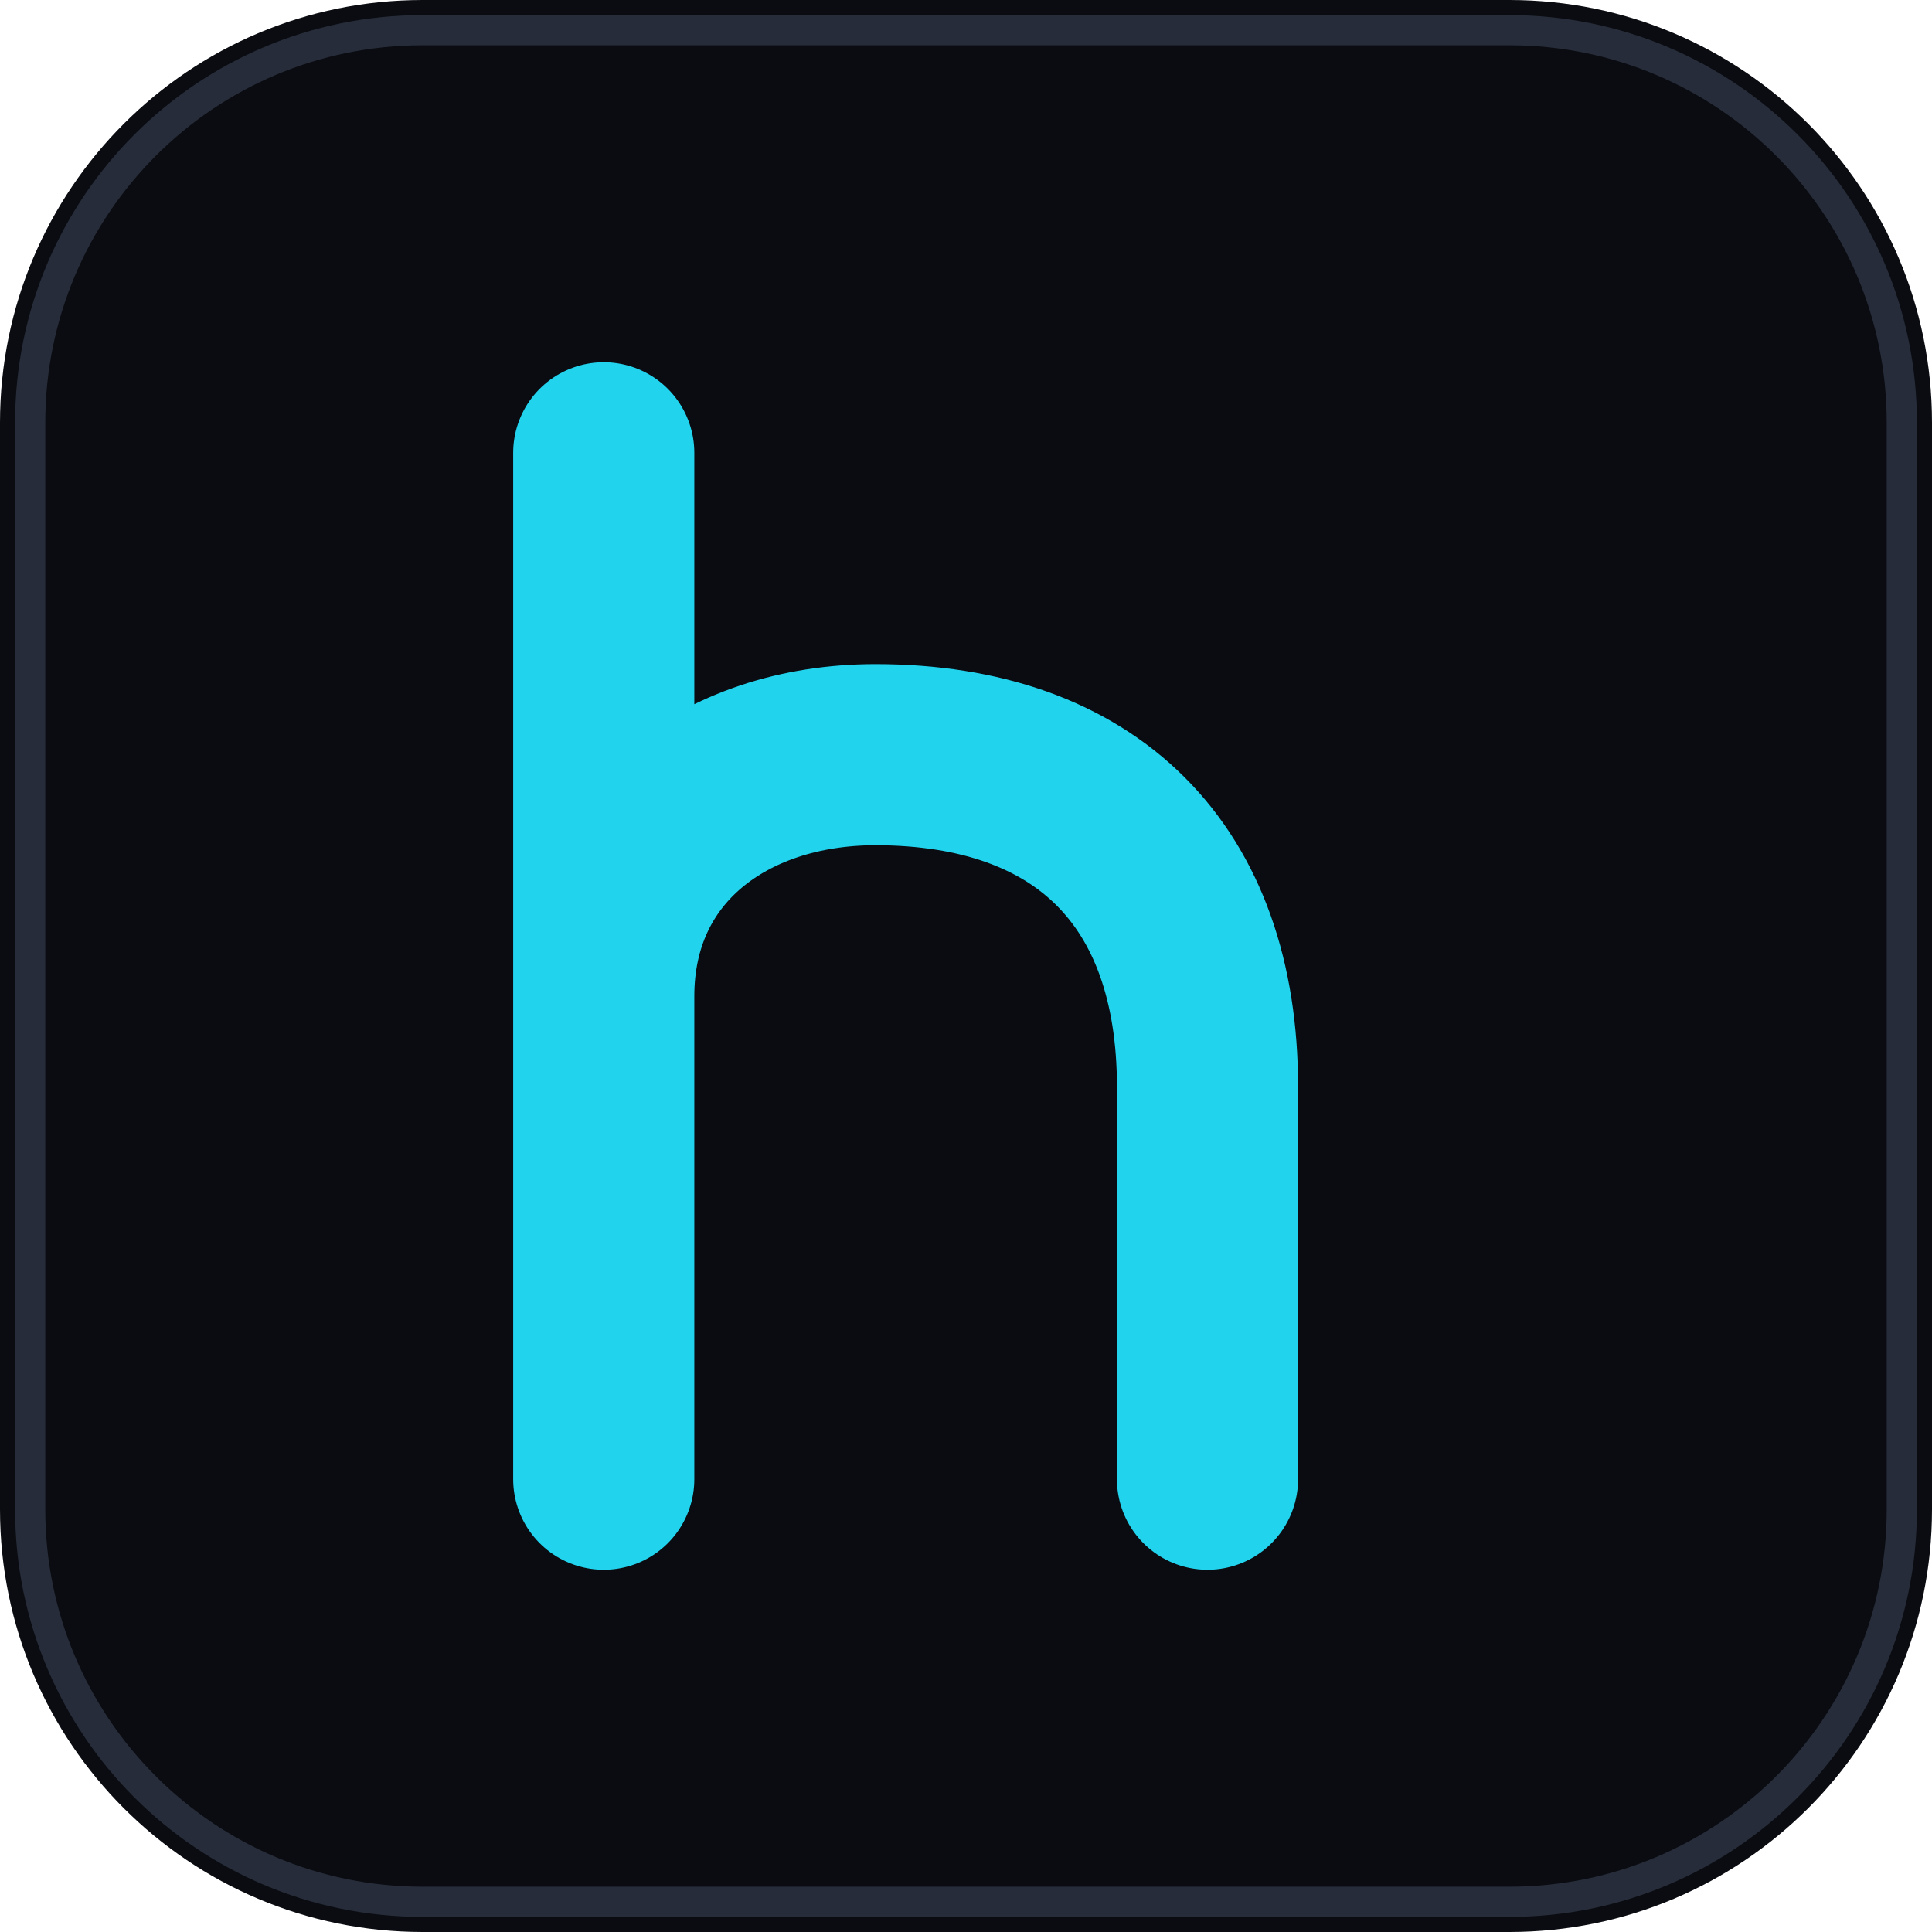
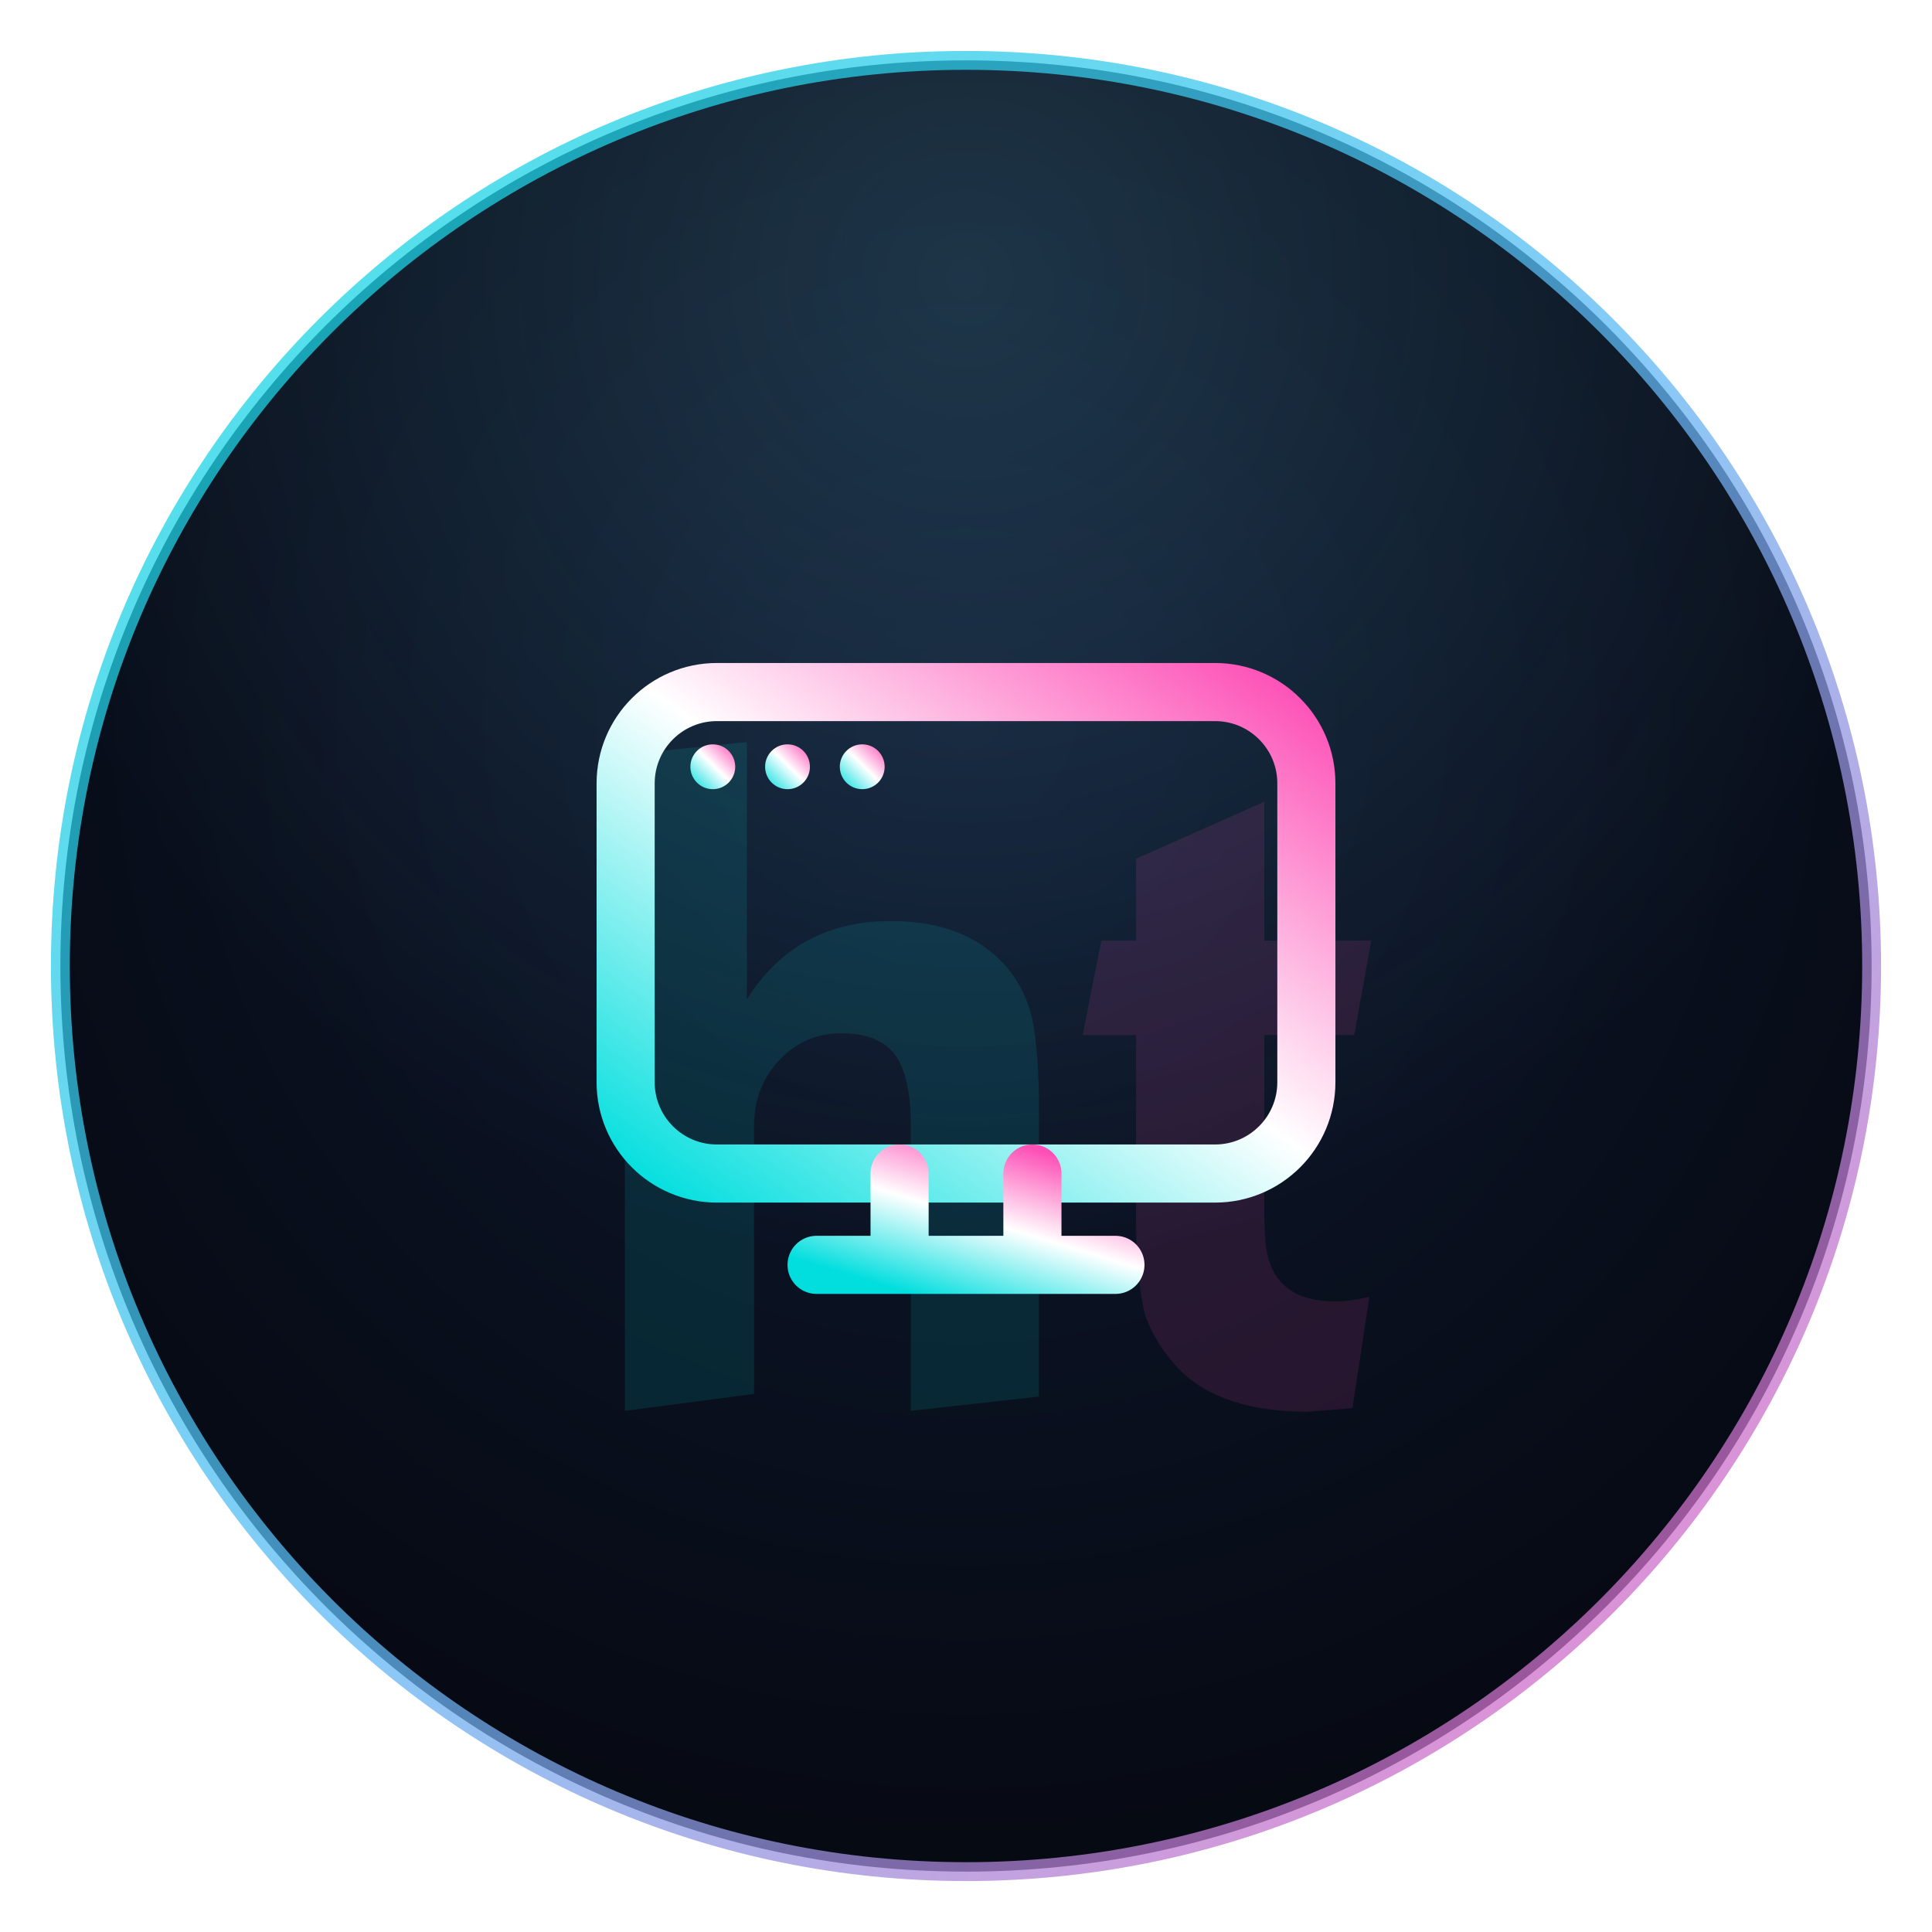
- <svg xmlns="http://www.w3.org/2000/svg" viewBox="0 0 64 64">
-   <rect width="64" height="64" rx="14" fill="#0a0c11" />
-   <rect x="1" y="1" width="62" height="62" rx="13" fill="none" stroke="#262c39" />
-   <path d="M20 15v34M20 33c0-5 4-8 9-8 7 0 11 4 11 11v13" fill="none" stroke="#22d3ee" stroke-width="6" stroke-linecap="round" stroke-linejoin="round" />
- </svg>
+ <svg xmlns="http://www.w3.org/2000/svg" width="512" height="512" viewBox="0 0 512 512">
+   <defs>
+     <linearGradient id="gr" x1="0" y1="0" x2="1" y2="1">
+       <stop offset="0" stop-color="#02DEDE" />
+       <stop offset="0.52" stop-color="#5FB8F5" />
+       <stop offset="1" stop-color="#FD4FB6" />
+     </linearGradient>
+     <linearGradient id="gv" x1="0" y1="1" x2="1" y2="0">
+       <stop offset="0" stop-color="#02DEDE" />
+       <stop offset="0.52" stop-color="#FFFFFF" />
+       <stop offset="1" stop-color="#FD4FB6" />
+     </linearGradient>
+     <radialGradient id="bg" cx="0.5" cy="0.36" r="0.82">
+       <stop offset="0" stop-color="#0E1930" stop-opacity="1" />
+       <stop offset="1" stop-color="#04050A" stop-opacity="1" />
+     </radialGradient>
+     <radialGradient id="top" cx="0.5" cy="0.12" r="0.55">
+       <stop offset="0" stop-color="#7FE9FF" stop-opacity="0.16" />
+       <stop offset="1" stop-color="#7FE9FF" stop-opacity="0" />
+     </radialGradient>
+   </defs>('<circle cx="256" cy="256" r="240" fill="url(#bg)" />
+   <circle cx="256" cy="256" r="240" fill="url(#top)" />
+   <g opacity="0.12">
+     <g transform="translate(153.1 372)">
+       <g opacity="1.0">
+         <g fill="#02DEDE">
+           <path transform="translate(0.000 0.000) scale(0.236 -0.236)" d="M53 -8V729L190 743V454Q245 542 352 542Q418 542 460.0 510.5Q502 479 512 424Q518 386 518 329V8L374 -8V314Q374 354 364 378Q349 416 296 416Q255 416 226.5 386.0Q198 356 198 312V11Z" />
+         </g>
+         <g fill="#FD4FB6">
+           <path transform="translate(134.756 0.000) scale(0.236 -0.236)" d="M-4 414 17 520H56V612L200 676V520H320L301 414H200V218Q200 183 203 169Q215 115 278 115Q293 115 303.0 117.0Q313 119 318 120L299 -5L249 -9Q152 -9 105 38Q78 66 66 100Q62 116 59.0 143.0Q56 170 56 203V414Z" />
+         </g>
+       </g>
+     </g>
+   </g>
+   <circle cx="256" cy="256" r="240" fill="none" stroke="url(#gr)" stroke-width="5" opacity="0.75" />
+   <g transform="translate(146 146) scale(2.2)">
+     <g transform="translate(0.00 0.00) scale(1.000)" fill="none" stroke="url(#gv)" stroke-width="7.0" stroke-linecap="round" stroke-linejoin="round">
+       <rect x="9" y="17" width="82" height="58" rx="11" />\n      <path d="M9 35h82" />\n      <circle cx="19.5" cy="26" r="2.7" fill="url(#gv)" stroke="none" />\n      <circle cx="28.5" cy="26" r="2.7" fill="url(#gv)" stroke="none" />\n      <circle cx="37.5" cy="26" r="2.7" fill="url(#gv)" stroke="none" />\n      <path d="M42 75v9M58 75v9M32 86h36" />
+     </g>
+   </g>',)</svg>
